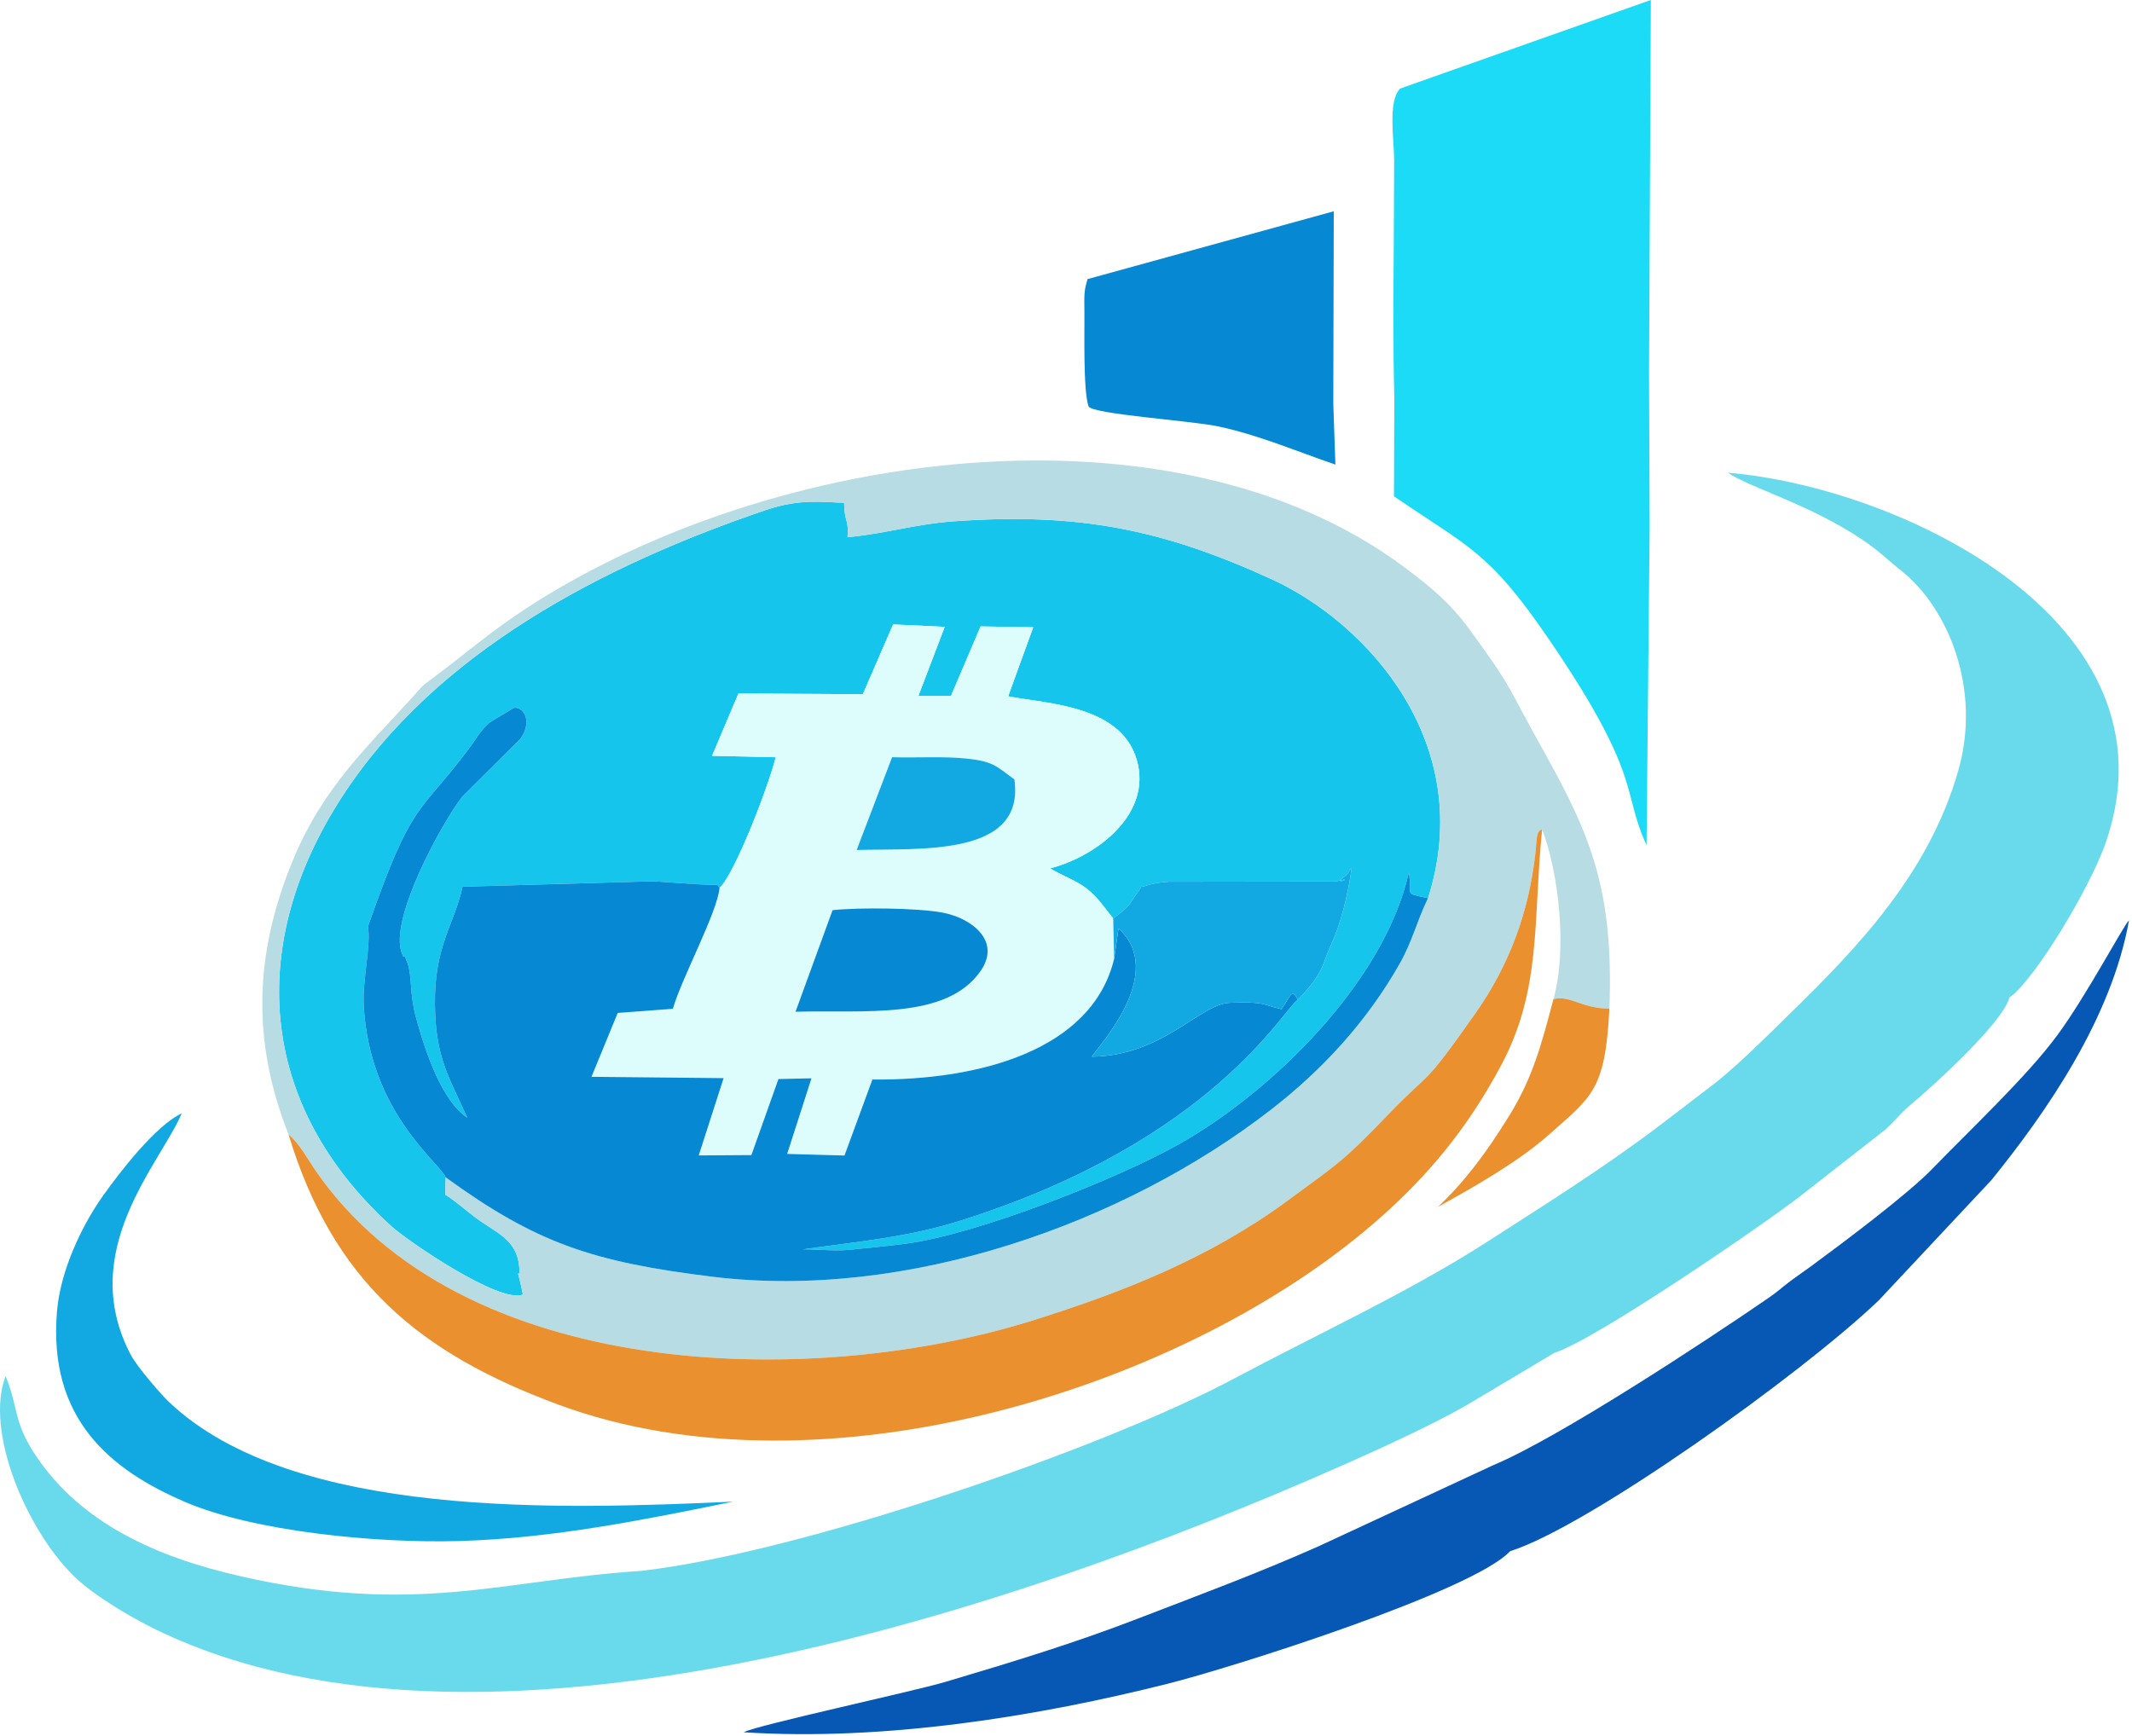
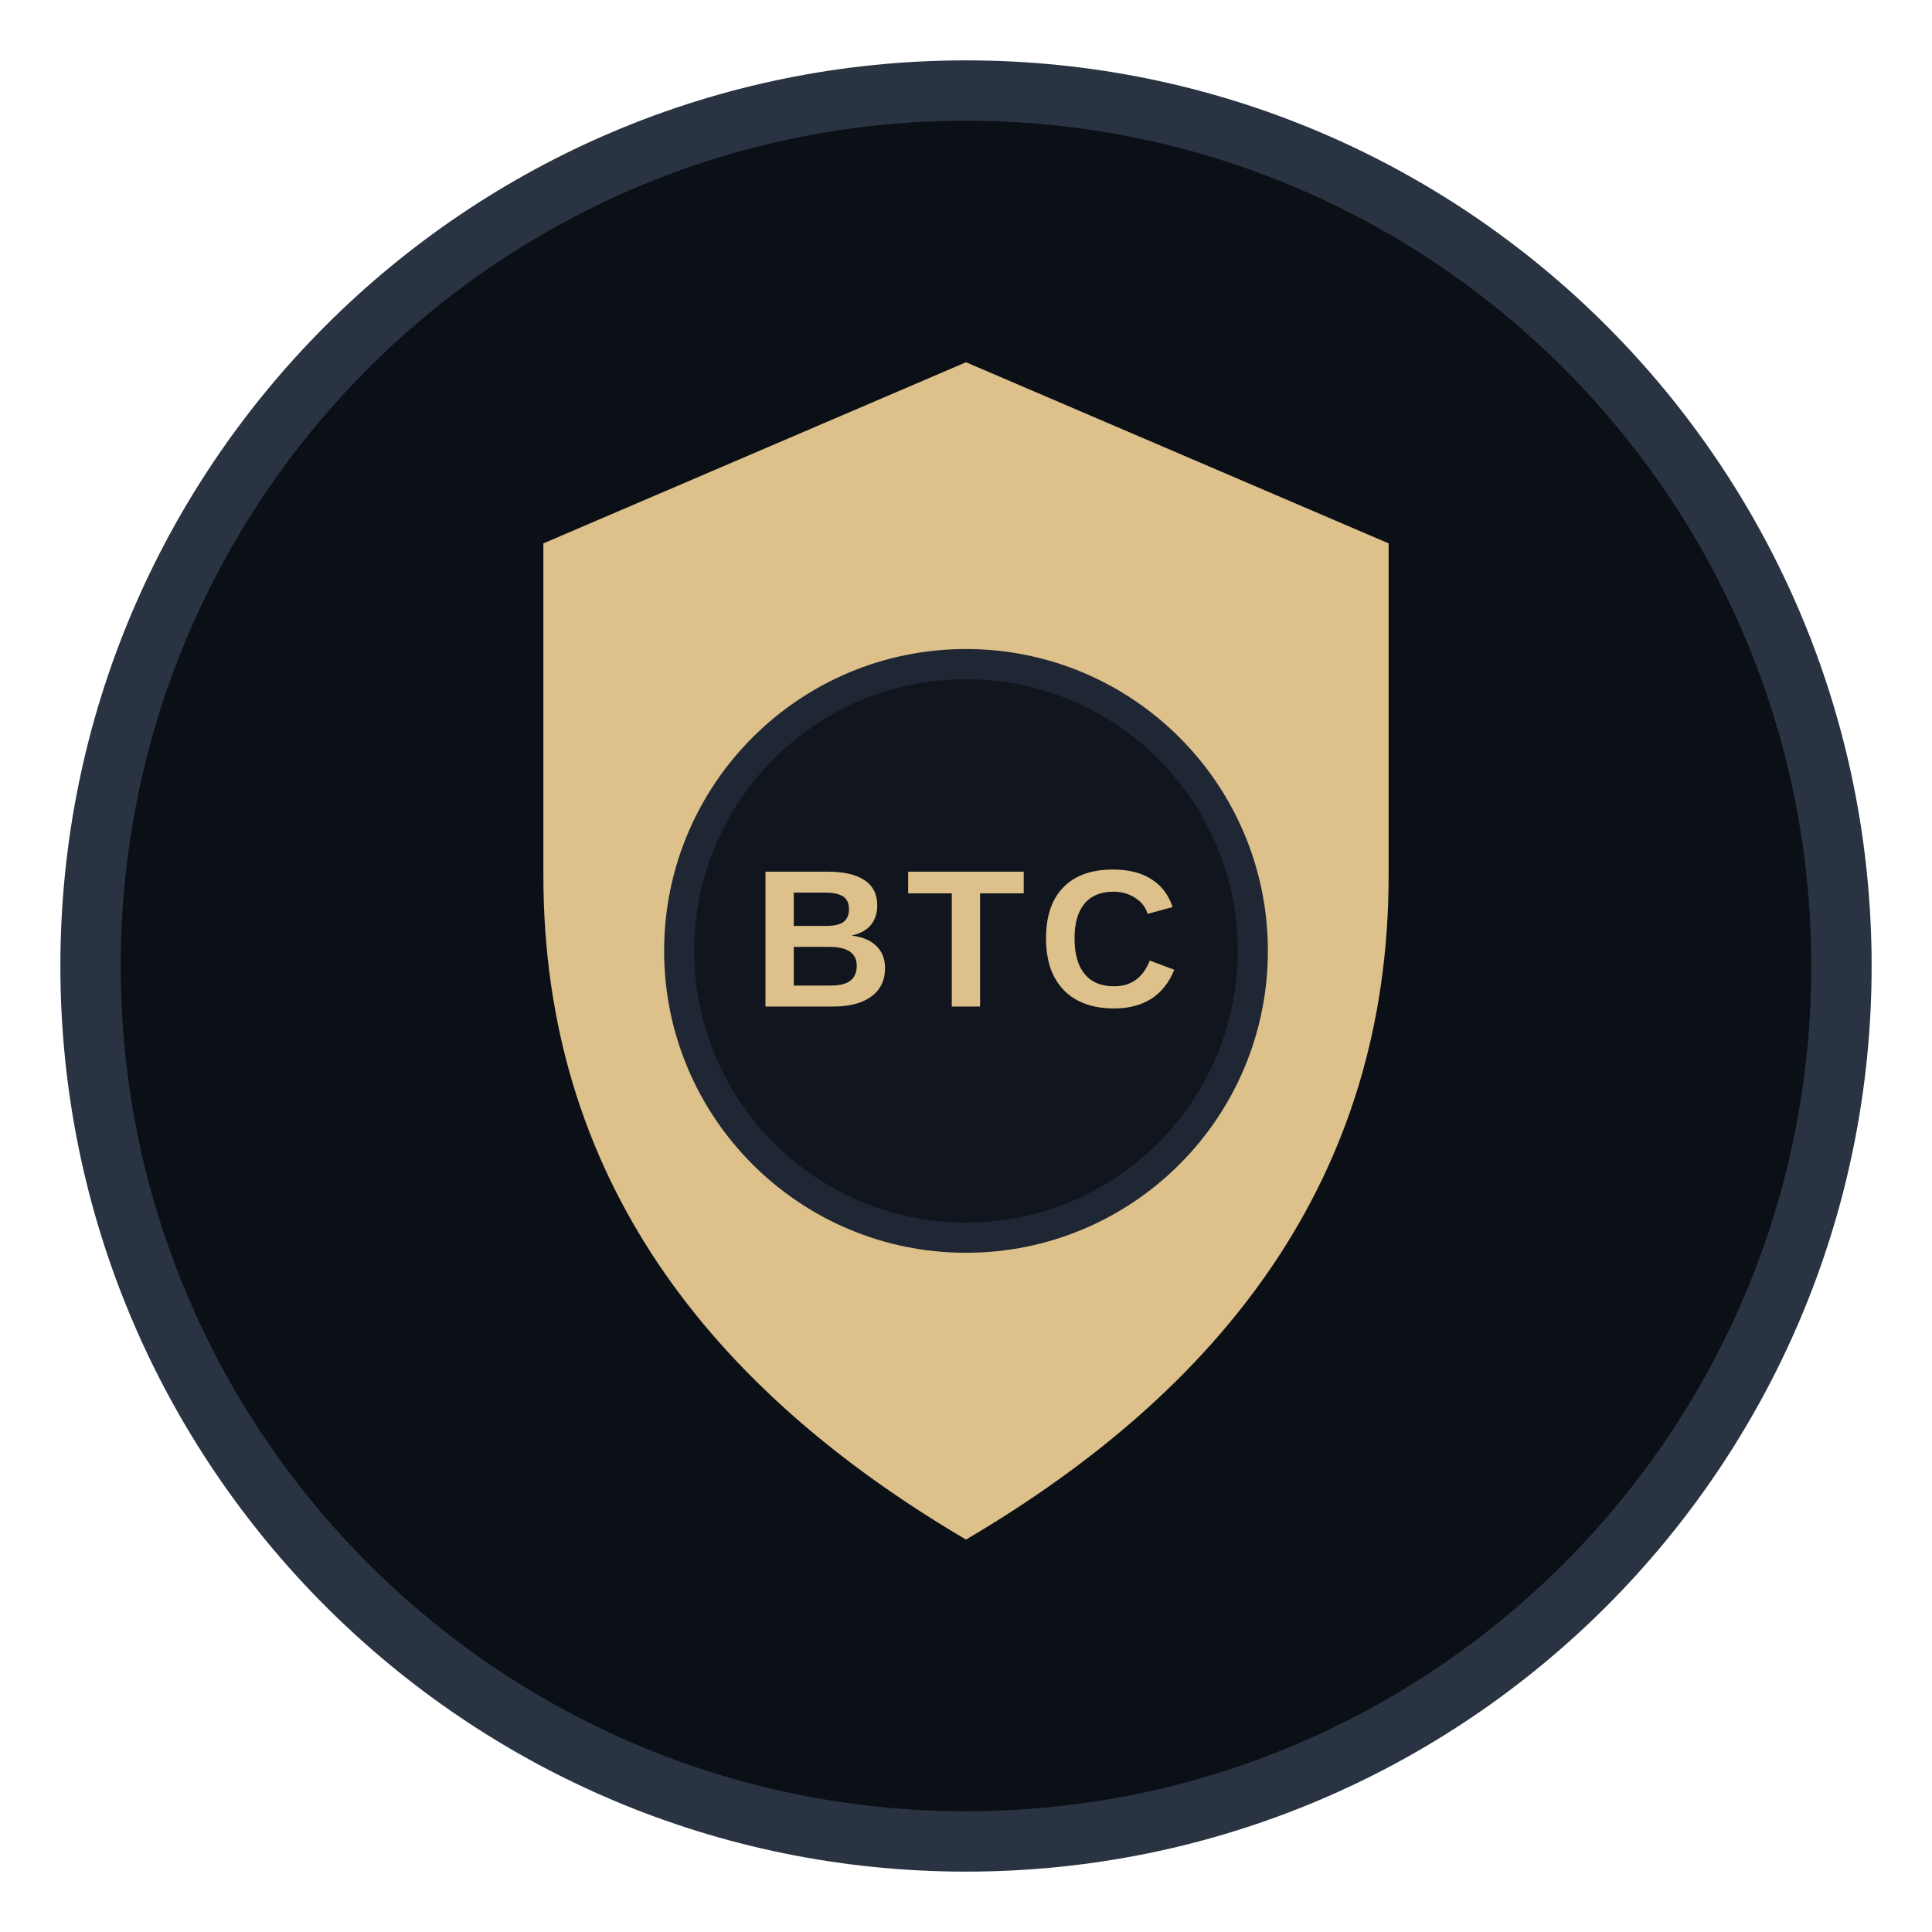
- <svg xmlns="http://www.w3.org/2000/svg" width="495" height="403" viewBox="0 0 495 403" fill="none">
-   <path fill-rule="evenodd" clip-rule="evenodd" d="M103.497 273.411C101.912 269.827 85.778 258.293 84.444 233.385C84.137 227.654 86.187 219.318 85.423 215.174C95.878 185.27 97.058 189.619 108.919 173.772C110.91 171.112 111.342 169.854 113.779 167.692L119.267 164.401C121.197 163.908 123.926 167.172 120.835 171.554L107.305 185.022C102.532 191.225 90.228 213.593 93.315 221.403C94.216 223.682 93.257 219.873 94.677 223.832C95.656 226.557 95.07 230.652 96.562 236.182C98.842 244.641 102.697 255.662 108.5 259.563C104.376 250.266 101.144 245.886 100.984 233.379C100.808 219.525 105.474 214.757 107.397 205.907L151.326 204.653C155.151 204.787 160.949 205.443 166.569 205.487L167.067 206.174C170.728 202.798 178.689 181.812 180.096 175.846L165.32 175.517L171.454 161.04L200.328 161.209L207.367 145L219.344 145.559L213.229 161.619L220.781 161.628L227.674 145.463L239.888 145.668L234.076 161.683C243.005 163.496 261.307 163.643 264.233 177.652C266.799 189.942 253.775 199.153 243.822 201.638C246.542 203.365 249.898 204.421 252.427 206.434C255.046 208.518 256.637 211.081 258.461 213.272C262.725 210.059 261.606 210.698 264.422 206.83C266.073 204.562 263.109 206.55 266.014 205.712C266.223 205.652 266.573 205.507 266.835 205.441L268.6 205.043C269.179 204.941 270.747 204.81 271.408 204.749L310.155 204.698C315.202 203.316 309.044 205.921 312.036 203.653C312.253 203.488 313.096 202.835 313.217 202.383C313.333 201.955 313.589 201.869 313.818 201.649C312.902 208.342 311.086 214.998 309.245 218.909C307.22 223.206 307.548 224.786 304.21 228.952C304.191 228.977 302.659 230.748 302.589 230.827L301.304 232.191C298.148 234.003 281.719 264.849 223.263 283.376C210.571 287.398 199.614 288.227 186.235 290.152C187.396 289.938 193.45 290.58 196.93 290.246C200.603 289.892 206.13 289.349 210.413 288.785C226.979 286.604 259.634 273.672 273.803 265.664C295.684 253.294 321.539 227.728 327.098 202.579C328.041 208.052 325.541 207.3 331.562 208.571C342.991 172.647 317.44 144.684 295.297 134.527C269.902 122.876 250.324 118.992 221.511 121.051C212.414 121.7 205.468 123.955 196.78 124.74C197.091 120.314 196.084 121.592 195.98 116.743C191.241 116.658 185.87 115.709 177.93 118.398C140.26 131.159 101.129 151.37 79.258 185.261C57.555 218.891 59.363 256.174 90.914 284.801C94.451 288.011 115.962 302.844 121.411 300.62L120.867 298.038C119.708 293.507 120.681 297.296 120.607 295C120.37 287.729 115.226 286.396 110.206 282.596C107.806 280.778 105.741 278.894 103.366 277.392L103.5 273.409L103.497 273.411Z" fill="#16C5EC" />
-   <path fill-rule="evenodd" clip-rule="evenodd" d="M331.558 208.572C328.943 213.906 327.952 218.551 324.964 223.807C317.326 237.247 307.085 248.41 294.977 257.779C260.845 284.191 210.509 302.019 165.357 296.474C137.515 293.055 124.481 288.642 103.498 273.41L103.363 277.393C105.738 278.894 107.803 280.779 110.204 282.597C115.222 286.397 120.366 287.729 120.604 295.001C120.679 297.297 119.706 293.508 120.864 298.038L121.408 300.621C115.958 302.844 94.449 288.012 90.911 284.802C59.36 256.175 57.553 218.892 79.255 185.262C101.126 151.372 140.256 131.16 177.927 118.398C185.868 115.709 191.239 116.658 195.977 116.744C196.081 121.592 197.089 120.315 196.778 124.741C205.465 123.956 212.413 121.702 221.508 121.051C250.321 118.994 269.899 122.878 295.295 134.527C317.438 144.685 342.988 172.647 331.559 208.572H331.558ZM66.998 263.453C69.615 265.658 71.346 269.029 73.133 271.637C107.085 321.156 188.8 322.581 239.635 306.674C260.906 300.017 280.877 292.097 298.973 278.796C310.866 270.053 311.929 269.621 322.171 258.955C332.74 247.949 329.896 253.314 342.548 235.322C350.372 224.197 354.916 212.002 356.478 198.224C356.853 194.921 356.602 192.967 358.046 192.603C361.825 202.524 363.972 220.162 360.673 232.014C364.435 231.003 367.403 234.264 373.663 234.199C374.68 207.137 369.537 194.291 358.427 174.462C349.845 159.145 351.521 160.24 340.985 145.891C336.738 140.106 332.199 136.295 326.087 131.734C272.237 91.548 179.218 104.178 122.307 141.182C113.811 146.706 107.955 151.913 100.525 157.429C97.493 159.68 98.553 158.816 95.882 161.773C85.621 173.136 74.991 182.736 67.945 199.904C59.143 221.348 58.326 241.503 66.999 263.453H66.998Z" fill="#B8DCE4" />
-   <path fill-rule="evenodd" clip-rule="evenodd" d="M184.7 234.944L193.303 211.353C199.421 210.696 213.196 210.824 218.975 211.949C225.592 213.237 232.518 218.488 227.684 225.469C219.771 236.893 200.771 234.506 184.7 234.945V234.944ZM207.123 175.839C212.663 176.012 219.089 175.585 224.455 176.155C230.594 176.808 231.331 177.918 235.519 180.999C238.079 199.048 213.603 196.963 198.898 197.385L207.124 175.839H207.123ZM167.066 206.174C166.53 211.919 158.328 227.005 156.224 234.26L143.421 235.225L137.332 250.05L168.008 250.359L162.227 268.308L174.454 268.229L180.737 250.566L188.404 250.399L182.762 267.954L196.069 268.333L202.549 250.68C227.436 250.93 253.583 243.853 258.681 222.631L258.457 213.271C256.633 211.079 255.042 208.517 252.424 206.433C249.894 204.42 246.539 203.364 243.818 201.637C253.772 199.151 266.795 189.939 264.229 177.651C261.304 163.642 243.002 163.495 234.073 161.681L239.884 145.667L227.67 145.462L220.777 161.627L213.225 161.618L219.341 145.558L207.364 144.999L200.324 161.208L171.45 161.039L165.316 175.515L180.092 175.845C178.685 181.811 170.725 202.797 167.064 206.173L167.066 206.174Z" fill="#DDFDFD" />
-   <path fill-rule="evenodd" clip-rule="evenodd" d="M398.548 251.245L386.078 260.794C372.512 271.094 359.788 279.03 345.487 288.242C327.283 299.968 306.375 309.553 286.362 320.213C255.577 336.61 185.734 360.556 148.92 364.782C116.672 366.86 96.613 375.32 55.785 366.016C35.999 361.508 18.872 353.6 8.508 338.312C2.992 330.174 4.41 327.2 1.304 319.515C-3.578 332.312 6.043 354.923 16.965 365.827C21.08 369.936 29.425 375.134 36.394 378.509C114.856 416.508 244.058 371.036 319.078 336.966C325.369 334.109 334.734 329.658 340.443 326.342L360.897 314.152C370.537 311.089 409.74 284.175 418.003 277.736L437.67 262.358C440.349 259.954 440.899 258.79 443.722 256.436C449.078 251.969 464.977 237.505 466.547 231.639C472.383 227.579 485.308 206.119 488.936 195.591C506.66 144.157 440.943 113.073 401.147 109.771C406.522 113.372 420.124 117.067 432.524 125.415C436.329 127.977 438.298 130.057 441.416 132.52C452.076 140.937 460.229 159.738 454.623 179.12C447.749 202.891 431.447 219.92 415.127 235.831C409.815 241.011 404.734 246.179 398.548 251.246V251.245Z" fill="#69DAEC" />
-   <path fill-rule="evenodd" clip-rule="evenodd" d="M66.997 263.453C77.323 297.473 97.26 314.201 129.615 326.171C190.977 348.873 276.016 322.328 320.72 282.54C331.156 273.253 340.432 262.566 348.541 247.364C357.973 229.687 355.918 213.79 358.045 192.602C356.602 192.966 356.852 194.92 356.476 198.223C354.914 212.002 350.37 224.196 342.546 235.321C329.894 253.313 332.739 247.948 322.169 258.954C311.927 269.62 310.865 270.052 298.971 278.795C280.875 292.097 260.904 300.016 239.633 306.672C188.798 322.58 107.083 321.154 73.131 271.636C71.344 269.028 69.614 265.657 66.996 263.452L66.997 263.453Z" fill="#EB902F" />
-   <path fill-rule="evenodd" clip-rule="evenodd" d="M383.008 122.41L382.866 86.718L383.286 0L325.108 20.555C322.144 23.441 323.701 32.472 323.69 37.184C323.677 43.521 323.639 49.86 323.602 56.2C323.531 68.12 323.41 80.58 323.732 92.465L323.644 115.25C341.001 127.16 345.626 127.85 359.954 148.935C381.539 180.701 376.463 183.66 382.291 196.256L383.008 122.41Z" fill="#1BDBF6" />
-   <path fill-rule="evenodd" clip-rule="evenodd" d="M137.331 250.049L143.42 235.225L156.223 234.259C158.327 227.003 166.529 211.919 167.065 206.173L166.567 205.486C160.947 205.442 155.149 204.786 151.323 204.653L107.395 205.906C105.471 214.756 100.806 219.524 100.982 233.379C101.141 245.885 104.373 250.265 108.498 259.562C102.694 255.662 98.84 244.64 96.56 236.181C95.068 230.651 95.654 226.556 94.675 223.832C93.254 219.873 94.214 223.681 93.313 221.402C90.226 213.592 102.53 191.225 107.303 185.021L120.833 171.554C123.924 167.172 121.195 163.906 119.265 164.4L113.777 167.691C111.34 169.853 110.908 171.111 108.917 173.772C97.057 189.618 95.877 185.269 85.421 215.173C86.185 219.317 84.135 227.653 84.442 233.384C85.777 258.291 101.91 269.825 103.495 273.41C124.478 288.641 137.512 293.054 165.354 296.473C210.506 302.019 260.842 284.19 294.974 257.779C307.083 248.41 317.324 237.247 324.961 223.807C327.949 218.551 328.94 213.905 331.555 208.572C325.535 207.3 328.034 208.051 327.092 202.579C321.533 227.729 295.678 253.294 273.796 265.664C259.628 273.673 226.973 286.605 210.407 288.785C206.124 289.35 200.597 289.893 196.923 290.246C193.443 290.581 187.389 289.938 186.228 290.152C199.606 288.226 210.565 287.399 223.256 283.377C281.712 264.85 298.141 234.003 301.298 232.191C299.973 229.17 299.456 231.574 297.547 234.347C292.817 233.271 294.069 232.564 285.52 232.861C278.649 233.102 269.904 245.219 253.495 245.374C255.143 242.837 270.98 225.896 259.697 215.592L258.681 222.633C253.582 243.853 227.436 250.931 202.55 250.681L196.069 268.334L182.762 267.956L188.405 250.401L180.737 250.568L174.454 268.23L162.228 268.309L168.008 250.36L137.332 250.052L137.331 250.049Z" fill="#0788D3" />
-   <path fill-rule="evenodd" clip-rule="evenodd" d="M346.72 340.229L306.244 359.025C292.022 365.355 278.603 370.305 264.036 375.926C249.387 381.578 234.819 386.012 219.513 390.558C211.761 392.859 175.465 400.662 172.668 402.262C205.598 404.388 241.457 398.458 271.114 390.992C286.508 387.118 341.979 369.5 350.617 360.209C368.596 354.574 418.201 319.205 436.218 301.949L462.347 274.053C475.084 258.329 490.259 236.491 494.308 213.697C492.937 215.061 484.518 231.054 477.696 240.346C470.544 250.084 456.937 262.805 448.686 271.37C442.864 277.413 427.514 288.87 420.382 294.118C418.789 295.29 417.192 296.35 415.708 297.464C413.664 299 412.846 299.86 410.632 301.383C396.11 311.376 361.918 333.877 346.719 340.23L346.72 340.229Z" fill="#0658B4" />
-   <path fill-rule="evenodd" clip-rule="evenodd" d="M170.193 348.709C130.653 350.466 68.058 352.916 39.222 325.558C37.477 323.903 31.86 317.493 30.297 314.493C17.776 290.458 37.074 270.409 42.197 258.549C36.256 261.229 27.736 272.268 23.774 277.877C19.175 284.391 14.044 294.822 13.232 304.508C11.124 329.628 25.75 341.381 42.973 348.782C58.874 355.617 87.137 358.395 106.436 357.859C128.446 357.249 150.004 352.822 170.196 348.709H170.193Z" fill="#12A9E3" />
-   <path fill-rule="evenodd" clip-rule="evenodd" d="M258.459 213.272L258.682 222.632L259.699 215.591C270.981 225.895 255.144 242.836 253.496 245.374C269.905 245.219 278.65 233.101 285.522 232.861C294.07 232.564 292.819 233.27 297.548 234.346C299.457 231.574 299.976 229.169 301.299 232.191L302.584 230.827C302.654 230.748 304.187 228.977 304.205 228.952C307.543 224.785 307.216 223.206 309.239 218.909C311.081 214.998 312.897 208.342 313.813 201.648C313.584 201.869 313.328 201.954 313.212 202.383C313.09 202.836 312.248 203.488 312.031 203.653C309.039 205.92 315.198 203.316 310.15 204.698L271.402 204.749C270.742 204.811 269.174 204.94 268.595 205.043L266.83 205.441C266.569 205.507 266.217 205.652 266.009 205.712C263.105 206.55 266.068 204.562 264.416 206.83C261.601 210.698 262.72 210.059 258.456 213.272H258.459Z" fill="#12A9E3" />
-   <path fill-rule="evenodd" clip-rule="evenodd" d="M252.496 64.814L252.061 66.441C252.028 66.662 251.935 67.023 251.902 67.301C251.867 67.593 251.827 67.879 251.8 68.213C251.718 69.188 251.763 71.132 251.775 72.177C251.831 76.806 251.461 90.646 252.722 94.34C253.345 96.162 276.365 97.659 282.757 99.003C292.148 100.978 300.69 104.687 310.047 107.882L309.56 93.764L309.668 49.062L252.497 64.814H252.496Z" fill="#0788D3" />
-   <path fill-rule="evenodd" clip-rule="evenodd" d="M184.699 234.944C200.77 234.505 219.77 236.892 227.684 225.468C232.517 218.487 225.591 213.236 218.975 211.948C213.196 210.822 199.42 210.696 193.302 211.351L184.699 234.943V234.944Z" fill="#0788D3" />
-   <path fill-rule="evenodd" clip-rule="evenodd" d="M198.898 197.385C213.604 196.962 238.078 199.048 235.518 180.998C231.33 177.919 230.593 176.807 224.455 176.154C219.088 175.584 212.662 176.011 207.122 175.839L198.896 197.385H198.898Z" fill="#12A9E3" />
-   <path fill-rule="evenodd" clip-rule="evenodd" d="M360.673 232.015C357.739 243.2 355.709 250.499 350.371 259.144C344.928 267.958 339.885 274.593 333.855 280.255C342.226 275.646 352.626 269.723 359.677 263.443C369.575 254.626 372.721 253.233 373.662 234.199C367.403 234.265 364.435 231.005 360.673 232.015Z" fill="#EB902F" />
+ <svg xmlns="http://www.w3.org/2000/svg" width="128" height="128" viewBox="0 0 128 128" fill="none" role="img" aria-label="Crypto Safe Exchange logo">
+   <circle cx="64" cy="64" r="58" fill="#0B0F16" stroke="#2A3342" stroke-width="4" />
+   <path d="M64 24L92 36V58C92 78 81 92 64 102C47 92 36 78 36 58V36L64 24Z" fill="#DDC08A" />
+   <circle cx="64" cy="63" r="19" fill="#10151E" stroke="#1F2734" stroke-width="2" />
+   <text x="64" y="63" fill="#DDC08A" font-size="13" font-family="Arial, Helvetica, sans-serif" font-weight="700" text-anchor="middle" dominant-baseline="middle" letter-spacing="0.8">
+         BTC
+     </text>
</svg>
